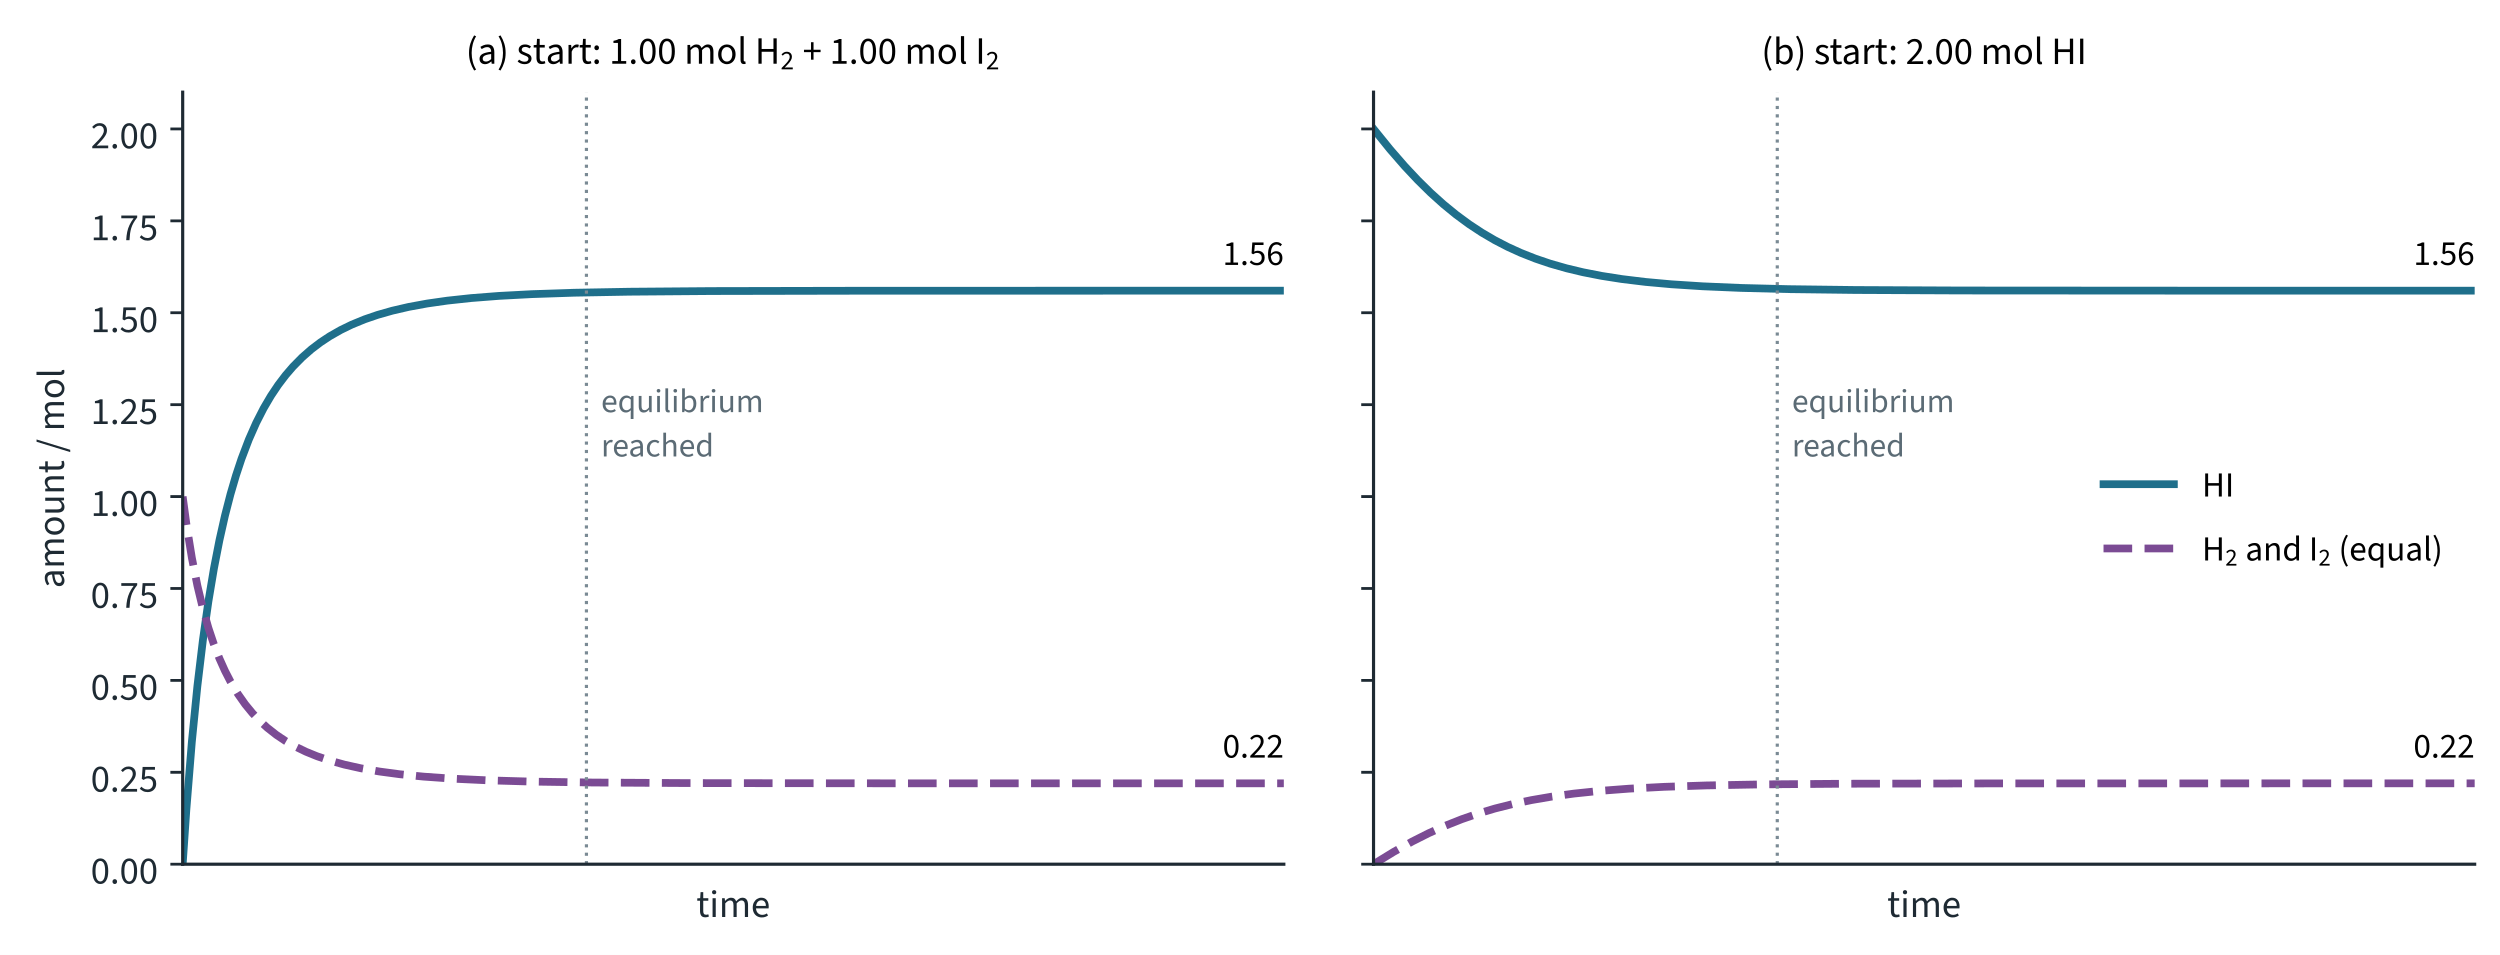
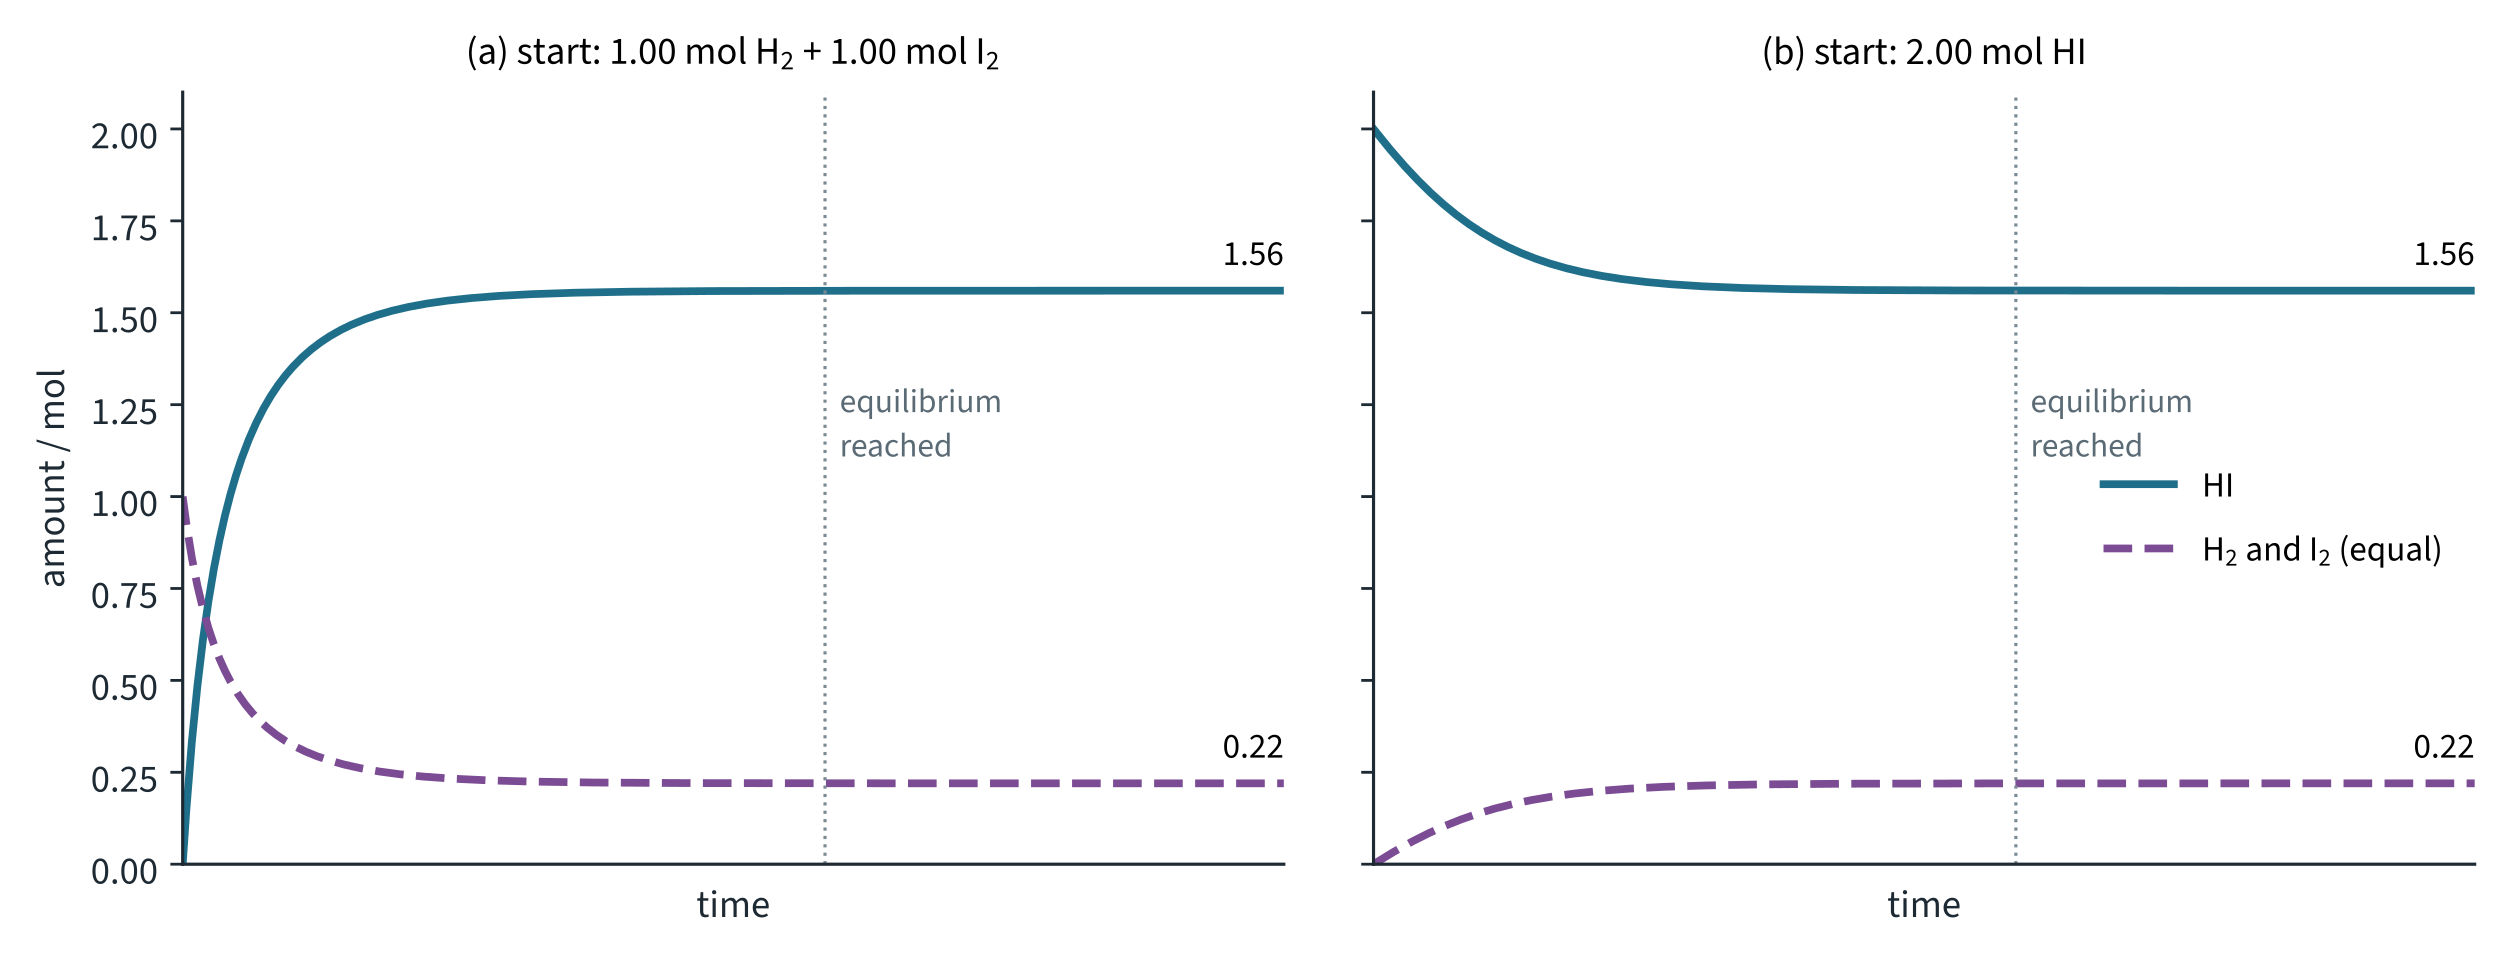
<svg xmlns="http://www.w3.org/2000/svg" xmlns:xlink="http://www.w3.org/1999/xlink" width="710.634pt" height="271.44pt" viewBox="0 0 710.634 271.44" version="1.1">
  <defs>
    <style type="text/css">*{stroke-linejoin: round; stroke-linecap: butt}</style>
  </defs>
  <g id="figure_1">
    <g id="patch_1">
      <path d="M 0 271.44  L 710.634 271.44  L 710.634 0  L 0 0  z " style="fill: #ffffff" />
    </g>
    <g id="axes_1">
      <g id="patch_2">
        <path d="M 51.928 245.654  L 364.931 245.654  L 364.931 26.2  L 51.928 26.2  z " style="fill: #ffffff" />
      </g>
      <g id="matplotlib.axis_1">
        <g id="text_1">
          <g style="fill: #1e2a33" transform="translate(197.9304 260.654) scale(0.11 -0.11)">
            <defs>
              <path id="SourceSans3-Regular-2f" d="M 1504 -58  Q 1005 -58 809 227  Q 614 512 614 979  L 614 2682  L 154 2682  L 154 3078  L 640 3110  L 704 4109  L 1146 4109  L 1146 3110  L 1984 3110  L 1984 2682  L 1146 2682  L 1146 966  Q 1146 685 1251 528  Q 1357 371 1626 371  Q 1709 371 1798 387  Q 1888 403 1978 448  L 2086 77  Q 1965 13 1814 -22  Q 1664 -58 1504 -58  z " transform="scale(0.015625)" />
              <path id="SourceSans3-Regular-24" d="M 525 0  L 525 3110  L 1050 3110  L 1050 0  L 525 0  z M 787 3750  Q 633 3750 534 3843  Q 435 3936 435 4096  Q 435 4250 534 4346  Q 633 4442 787 4442  Q 941 4442 1040 4346  Q 1139 4250 1139 4096  Q 1139 3936 1040 3843  Q 941 3750 787 3750  z " transform="scale(0.015625)" />
              <path id="SourceSans3-Regular-28" d="M 525 0  L 525 3110  L 960 3110  L 1005 2662  L 1024 2662  Q 1229 2886 1472 3036  Q 1715 3187 1990 3187  Q 2349 3187 2550 3030  Q 2752 2874 2848 2592  Q 3091 2854 3340 3020  Q 3590 3187 3872 3187  Q 4352 3187 4585 2876  Q 4819 2566 4819 1971  L 4819 0  L 4294 0  L 4294 1901  Q 4294 2336 4153 2534  Q 4013 2733 3718 2733  Q 3373 2733 2938 2253  L 2938 0  L 2413 0  L 2413 1901  Q 2413 2336 2272 2534  Q 2131 2733 1830 2733  Q 1485 2733 1050 2253  L 1050 0  L 525 0  z " transform="scale(0.015625)" />
              <path id="SourceSans3-Regular-20" d="M 1702 2758  Q 1510 2758 1328 2665  Q 1146 2573 1014 2368  Q 883 2163 838 1830  L 2458 1830  Q 2458 2285 2259 2521  Q 2061 2758 1702 2758  z M 1786 -77  Q 1370 -77 1027 115  Q 685 307 486 675  Q 288 1043 288 1555  Q 288 2061 489 2425  Q 691 2790 1014 2988  Q 1338 3187 1696 3187  Q 2298 3187 2614 2790  Q 2931 2394 2931 1728  Q 2931 1645 2924 1568  Q 2918 1491 2906 1414  L 826 1414  Q 864 890 1161 621  Q 1459 352 1850 352  Q 2074 352 2269 416  Q 2464 480 2624 589  L 2816 243  Q 2611 102 2358 12  Q 2106 -77 1786 -77  z " transform="scale(0.015625)" />
            </defs>
            <use xlink:href="#SourceSans3-Regular-2f" />
            <use xlink:href="#SourceSans3-Regular-24" transform="translate(33.79688 0)" />
            <use xlink:href="#SourceSans3-Regular-28" transform="translate(58.39062 0)" />
            <use xlink:href="#SourceSans3-Regular-20" transform="translate(141.2969 0)" />
          </g>
        </g>
      </g>
      <g id="matplotlib.axis_2">
        <g id="ytick_1">
          <g id="line2d_1">
            <defs>
-               <path id="m296b37fb9a" d="M 0 0  L -3.5 0  " style="stroke: #1e2a33; stroke-width: 0.8" />
+               <path id="m5e8df8c50b" d="M 0 0  L -3.5 0  " style="stroke: #1e2a33; stroke-width: 0.8" />
            </defs>
            <g>
-               <use xlink:href="#m296b37fb9a" x="51.928" y="245.654" style="fill: #1e2a33; stroke: #1e2a33; stroke-width: 0.8" />
+               <use xlink:href="#m5e8df8c50b" x="51.928" y="245.654" style="fill: #1e2a33; stroke: #1e2a33; stroke-width: 0.8" />
            </g>
          </g>
          <g id="text_2">
            <g style="fill: #1e2a33" transform="translate(25.786 251.154) scale(0.11 -0.11)">
              <defs>
                <path id="SourceSans3-Regular-535" d="M 1594 -77  Q 979 -77 630 476  Q 282 1030 282 2054  Q 282 3085 630 3622  Q 979 4160 1594 4160  Q 2202 4160 2550 3622  Q 2899 3085 2899 2054  Q 2899 1030 2550 476  Q 2202 -77 1594 -77  z M 1594 346  Q 1952 346 2169 752  Q 2387 1158 2387 2054  Q 2387 2950 2169 3344  Q 1952 3738 1594 3738  Q 1235 3738 1014 3344  Q 794 2950 794 2054  Q 794 1158 1014 752  Q 1235 346 1594 346  z " transform="scale(0.015625)" />
                <path id="SourceSans3-Regular-56b" d="M 800 -77  Q 640 -77 528 35  Q 416 147 416 320  Q 416 506 528 618  Q 640 730 800 730  Q 954 730 1066 618  Q 1178 506 1178 320  Q 1178 147 1066 35  Q 954 -77 800 -77  z " transform="scale(0.015625)" />
              </defs>
              <use xlink:href="#SourceSans3-Regular-535" />
              <use xlink:href="#SourceSans3-Regular-56b" transform="translate(49.70312 0)" />
              <use xlink:href="#SourceSans3-Regular-535" transform="translate(74.60938 0)" />
              <use xlink:href="#SourceSans3-Regular-535" transform="translate(124.3125 0)" />
            </g>
          </g>
        </g>
        <g id="ytick_2">
          <g id="line2d_2">
            <g>
-               <use xlink:href="#m296b37fb9a" x="51.928" y="219.529" style="fill: #1e2a33; stroke: #1e2a33; stroke-width: 0.8" />
+               <use xlink:href="#m5e8df8c50b" x="51.928" y="219.529" style="fill: #1e2a33; stroke: #1e2a33; stroke-width: 0.8" />
            </g>
          </g>
          <g id="text_3">
            <g style="fill: #1e2a33" transform="translate(25.786 225.0285) scale(0.11 -0.11)">
              <defs>
                <path id="SourceSans3-Regular-537" d="M 256 0  L 256 320  Q 870 922 1299 1386  Q 1728 1850 1952 2227  Q 2176 2605 2176 2931  Q 2176 3283 1984 3507  Q 1792 3731 1402 3731  Q 1146 3731 928 3587  Q 710 3443 531 3238  L 237 3526  Q 493 3814 784 3987  Q 1075 4160 1466 4160  Q 2035 4160 2361 3830  Q 2688 3501 2688 2963  Q 2688 2566 2467 2176  Q 2246 1786 1862 1357  Q 1478 928 979 416  Q 1146 429 1325 441  Q 1504 454 1664 454  L 2893 454  L 2893 0  L 256 0  z " transform="scale(0.015625)" />
                <path id="SourceSans3-Regular-53a" d="M 1498 -77  Q 1011 -77 691 96  Q 371 269 160 480  L 416 826  Q 602 646 845 502  Q 1088 358 1446 358  Q 1824 358 2083 611  Q 2342 864 2342 1293  Q 2342 1715 2105 1952  Q 1869 2189 1472 2189  Q 1261 2189 1110 2125  Q 960 2061 774 1939  L 493 2118  L 627 4083  L 2669 4083  L 2669 3629  L 1088 3629  L 979 2419  Q 1126 2496 1273 2541  Q 1421 2586 1606 2586  Q 1958 2586 2243 2448  Q 2528 2310 2701 2028  Q 2874 1747 2874 1306  Q 2874 864 2678 553  Q 2483 243 2169 83  Q 1856 -77 1498 -77  z " transform="scale(0.015625)" />
              </defs>
              <use xlink:href="#SourceSans3-Regular-535" />
              <use xlink:href="#SourceSans3-Regular-56b" transform="translate(49.70312 0)" />
              <use xlink:href="#SourceSans3-Regular-537" transform="translate(74.60938 0)" />
              <use xlink:href="#SourceSans3-Regular-53a" transform="translate(124.3125 0)" />
            </g>
          </g>
        </g>
        <g id="ytick_3">
          <g id="line2d_3">
            <g>
-               <use xlink:href="#m296b37fb9a" x="51.928" y="193.403" style="fill: #1e2a33; stroke: #1e2a33; stroke-width: 0.8" />
+               <use xlink:href="#m5e8df8c50b" x="51.928" y="193.403" style="fill: #1e2a33; stroke: #1e2a33; stroke-width: 0.8" />
            </g>
          </g>
          <g id="text_4">
            <g style="fill: #1e2a33" transform="translate(25.786 198.903) scale(0.11 -0.11)">
              <use xlink:href="#SourceSans3-Regular-535" />
              <use xlink:href="#SourceSans3-Regular-56b" transform="translate(49.70312 0)" />
              <use xlink:href="#SourceSans3-Regular-53a" transform="translate(74.60938 0)" />
              <use xlink:href="#SourceSans3-Regular-535" transform="translate(124.3125 0)" />
            </g>
          </g>
        </g>
        <g id="ytick_4">
          <g id="line2d_4">
            <g>
-               <use xlink:href="#m296b37fb9a" x="51.928" y="167.278" style="fill: #1e2a33; stroke: #1e2a33; stroke-width: 0.8" />
+               <use xlink:href="#m5e8df8c50b" x="51.928" y="167.278" style="fill: #1e2a33; stroke: #1e2a33; stroke-width: 0.8" />
            </g>
          </g>
          <g id="text_5">
            <g style="fill: #1e2a33" transform="translate(25.786 172.7776) scale(0.11 -0.11)">
              <defs>
                <path id="SourceSans3-Regular-53c" d="M 1094 0  Q 1133 768 1261 1376  Q 1389 1984 1648 2525  Q 1907 3066 2323 3629  L 282 3629  L 282 4083  L 2912 4083  L 2912 3757  Q 2541 3290 2304 2867  Q 2067 2445 1932 2009  Q 1798 1574 1731 1084  Q 1664 595 1638 0  L 1094 0  z " transform="scale(0.015625)" />
              </defs>
              <use xlink:href="#SourceSans3-Regular-535" />
              <use xlink:href="#SourceSans3-Regular-56b" transform="translate(49.70312 0)" />
              <use xlink:href="#SourceSans3-Regular-53c" transform="translate(74.60938 0)" />
              <use xlink:href="#SourceSans3-Regular-53a" transform="translate(124.3125 0)" />
            </g>
          </g>
        </g>
        <g id="ytick_5">
          <g id="line2d_5">
            <g>
-               <use xlink:href="#m296b37fb9a" x="51.928" y="141.152" style="fill: #1e2a33; stroke: #1e2a33; stroke-width: 0.8" />
+               <use xlink:href="#m5e8df8c50b" x="51.928" y="141.152" style="fill: #1e2a33; stroke: #1e2a33; stroke-width: 0.8" />
            </g>
          </g>
          <g id="text_6">
            <g style="fill: #1e2a33" transform="translate(25.786 146.6521) scale(0.11 -0.11)">
              <defs>
                <path id="SourceSans3-Regular-536" d="M 506 0  L 506 435  L 1440 435  L 1440 3443  L 698 3443  L 698 3782  Q 979 3834 1187 3907  Q 1395 3981 1562 4083  L 1965 4083  L 1965 435  L 2810 435  L 2810 0  L 506 0  z " transform="scale(0.015625)" />
              </defs>
              <use xlink:href="#SourceSans3-Regular-536" />
              <use xlink:href="#SourceSans3-Regular-56b" transform="translate(49.70312 0)" />
              <use xlink:href="#SourceSans3-Regular-535" transform="translate(74.60938 0)" />
              <use xlink:href="#SourceSans3-Regular-535" transform="translate(124.3125 0)" />
            </g>
          </g>
        </g>
        <g id="ytick_6">
          <g id="line2d_6">
            <g>
-               <use xlink:href="#m296b37fb9a" x="51.928" y="115.027" style="fill: #1e2a33; stroke: #1e2a33; stroke-width: 0.8" />
+               <use xlink:href="#m5e8df8c50b" x="51.928" y="115.027" style="fill: #1e2a33; stroke: #1e2a33; stroke-width: 0.8" />
            </g>
          </g>
          <g id="text_7">
            <g style="fill: #1e2a33" transform="translate(25.786 120.5266) scale(0.11 -0.11)">
              <use xlink:href="#SourceSans3-Regular-536" />
              <use xlink:href="#SourceSans3-Regular-56b" transform="translate(49.70312 0)" />
              <use xlink:href="#SourceSans3-Regular-537" transform="translate(74.60938 0)" />
              <use xlink:href="#SourceSans3-Regular-53a" transform="translate(124.3125 0)" />
            </g>
          </g>
        </g>
        <g id="ytick_7">
          <g id="line2d_7">
            <g>
-               <use xlink:href="#m296b37fb9a" x="51.928" y="88.901" style="fill: #1e2a33; stroke: #1e2a33; stroke-width: 0.8" />
+               <use xlink:href="#m5e8df8c50b" x="51.928" y="88.901" style="fill: #1e2a33; stroke: #1e2a33; stroke-width: 0.8" />
            </g>
          </g>
          <g id="text_8">
            <g style="fill: #1e2a33" transform="translate(25.786 94.40114) scale(0.11 -0.11)">
              <use xlink:href="#SourceSans3-Regular-536" />
              <use xlink:href="#SourceSans3-Regular-56b" transform="translate(49.70312 0)" />
              <use xlink:href="#SourceSans3-Regular-53a" transform="translate(74.60938 0)" />
              <use xlink:href="#SourceSans3-Regular-535" transform="translate(124.3125 0)" />
            </g>
          </g>
        </g>
        <g id="ytick_8">
          <g id="line2d_8">
            <g>
-               <use xlink:href="#m296b37fb9a" x="51.928" y="62.776" style="fill: #1e2a33; stroke: #1e2a33; stroke-width: 0.8" />
+               <use xlink:href="#m5e8df8c50b" x="51.928" y="62.776" style="fill: #1e2a33; stroke: #1e2a33; stroke-width: 0.8" />
            </g>
          </g>
          <g id="text_9">
            <g style="fill: #1e2a33" transform="translate(25.786 68.27567) scale(0.11 -0.11)">
              <use xlink:href="#SourceSans3-Regular-536" />
              <use xlink:href="#SourceSans3-Regular-56b" transform="translate(49.70312 0)" />
              <use xlink:href="#SourceSans3-Regular-53c" transform="translate(74.60938 0)" />
              <use xlink:href="#SourceSans3-Regular-53a" transform="translate(124.3125 0)" />
            </g>
          </g>
        </g>
        <g id="ytick_9">
          <g id="line2d_9">
            <g>
-               <use xlink:href="#m296b37fb9a" x="51.928" y="36.65" style="fill: #1e2a33; stroke: #1e2a33; stroke-width: 0.8" />
+               <use xlink:href="#m5e8df8c50b" x="51.928" y="36.65" style="fill: #1e2a33; stroke: #1e2a33; stroke-width: 0.8" />
            </g>
          </g>
          <g id="text_10">
            <g style="fill: #1e2a33" transform="translate(25.786 42.15019) scale(0.11 -0.11)">
              <use xlink:href="#SourceSans3-Regular-537" />
              <use xlink:href="#SourceSans3-Regular-56b" transform="translate(49.70312 0)" />
              <use xlink:href="#SourceSans3-Regular-535" transform="translate(74.60938 0)" />
              <use xlink:href="#SourceSans3-Regular-535" transform="translate(124.3125 0)" />
            </g>
          </g>
        </g>
        <g id="text_11">
          <g style="fill: #1e2a33" transform="translate(18.2 167.1687) rotate(-90) scale(0.11 -0.11)">
            <defs>
              <path id="SourceSans3-Regular-1c" d="M 1242 -77  Q 851 -77 588 153  Q 326 384 326 806  Q 326 1331 787 1600  Q 1248 1869 2246 1978  Q 2246 2176 2188 2349  Q 2131 2522 1993 2634  Q 1856 2746 1600 2746  Q 1331 2746 1094 2643  Q 858 2541 672 2426  L 467 2784  Q 685 2931 1001 3059  Q 1318 3187 1690 3187  Q 2259 3187 2515 2838  Q 2771 2490 2771 1907  L 2771 0  L 2336 0  L 2291 371  L 2272 371  Q 2042 186 1789 54  Q 1536 -77 1242 -77  z M 1389 358  Q 1613 358 1817 460  Q 2022 563 2246 762  L 2246 1600  Q 1722 1542 1414 1440  Q 1107 1338 976 1190  Q 845 1043 845 838  Q 845 582 1005 470  Q 1165 358 1389 358  z " transform="scale(0.015625)" />
              <path id="SourceSans3-Regular-2a" d="M 1734 -77  Q 1357 -77 1027 115  Q 698 307 496 672  Q 294 1037 294 1549  Q 294 2074 496 2438  Q 698 2803 1027 2995  Q 1357 3187 1734 3187  Q 2118 3187 2444 2995  Q 2771 2803 2972 2438  Q 3174 2074 3174 1549  Q 3174 1037 2972 672  Q 2771 307 2444 115  Q 2118 -77 1734 -77  z M 1734 358  Q 2138 358 2384 688  Q 2630 1018 2630 1549  Q 2630 2086 2384 2419  Q 2138 2752 1734 2752  Q 1338 2752 1088 2419  Q 838 2086 838 1549  Q 838 1018 1088 688  Q 1338 358 1734 358  z " transform="scale(0.015625)" />
              <path id="SourceSans3-Regular-30" d="M 1434 -77  Q 941 -77 710 233  Q 480 544 480 1139  L 480 3110  L 1011 3110  L 1011 1210  Q 1011 774 1148 576  Q 1286 378 1594 378  Q 1837 378 2025 502  Q 2214 627 2432 902  L 2432 3110  L 2957 3110  L 2957 0  L 2522 0  L 2477 486  L 2458 486  Q 2240 230 1997 76  Q 1754 -77 1434 -77  z " transform="scale(0.015625)" />
              <path id="SourceSans3-Regular-29" d="M 525 0  L 525 3110  L 960 3110  L 1005 2662  L 1024 2662  Q 1248 2886 1497 3036  Q 1747 3187 2067 3187  Q 2560 3187 2787 2876  Q 3014 2566 3014 1971  L 3014 0  L 2490 0  L 2490 1901  Q 2490 2336 2349 2534  Q 2208 2733 1901 2733  Q 1664 2733 1475 2611  Q 1286 2490 1050 2253  L 1050 0  L 525 0  z " transform="scale(0.015625)" />
              <path id="SourceSans3-Regular-1" transform="scale(0.015625)" />
              <path id="SourceSans3-Regular-5a8" d="M 64 -1024  L 1773 4544  L 2157 4544  L 448 -1024  L 64 -1024  z " transform="scale(0.015625)" />
              <path id="SourceSans3-Regular-27" d="M 1082 -58  Q 787 -58 656 124  Q 525 307 525 640  L 525 4557  L 1050 4557  L 1050 602  Q 1050 480 1094 429  Q 1139 378 1203 378  Q 1229 378 1251 381  Q 1274 384 1312 390  L 1382 -6  Q 1267 -58 1082 -58  z " transform="scale(0.015625)" />
            </defs>
            <use xlink:href="#SourceSans3-Regular-1c" />
            <use xlink:href="#SourceSans3-Regular-28" transform="translate(50.40625 0)" />
            <use xlink:href="#SourceSans3-Regular-2a" transform="translate(133.3125 0)" />
            <use xlink:href="#SourceSans3-Regular-30" transform="translate(187.5156 0)" />
            <use xlink:href="#SourceSans3-Regular-29" transform="translate(241.9219 0)" />
            <use xlink:href="#SourceSans3-Regular-2f" transform="translate(296.625 0)" />
            <use xlink:href="#SourceSans3-Regular-1" transform="translate(330.4219 0)" />
            <use xlink:href="#SourceSans3-Regular-5a8" transform="translate(350.4219 0)" />
            <use xlink:href="#SourceSans3-Regular-1" transform="translate(385.4219 0)" />
            <use xlink:href="#SourceSans3-Regular-28" transform="translate(405.4219 0)" />
            <use xlink:href="#SourceSans3-Regular-2a" transform="translate(488.3281 0)" />
            <use xlink:href="#SourceSans3-Regular-27" transform="translate(542.5312 0)" />
          </g>
        </g>
      </g>
      <g id="line2d_10">
-         <path d="M 51.928 245.654  L 52.973 230.151  L 54.54 210.802  L 56.108 195.027  L 57.676 181.945  L 59.243 170.945  L 60.811 161.587  L 62.379 153.545  L 63.946 146.575  L 65.514 140.489  L 67.081 135.141  L 68.649 130.414  L 70.739 124.92  L 72.829 120.192  L 74.92 116.097  L 77.01 112.528  L 79.1 109.403  L 81.19 106.655  L 83.28 104.227  L 85.893 101.578  L 88.506 99.289  L 91.118 97.305  L 93.731 95.578  L 96.866 93.792  L 100.002 92.269  L 103.659 90.768  L 107.317 89.513  L 111.498 88.323  L 116.201 87.236  L 121.426 86.277  L 127.174 85.455  L 133.967 84.723  L 141.805 84.112  L 151.211 83.611  L 163.229 83.209  L 178.906 82.921  L 202.42 82.731  L 246.314 82.64  L 364.931 82.624  L 364.931 82.624  " clip-path="url(#pedbd24866f)" style="fill: none; stroke: #1f6f8b; stroke-width: 2.2; stroke-linecap: square" />
+         <path d="M 51.928 245.654  L 52.973 230.151  L 54.54 210.802  L 56.108 195.027  L 57.676 181.945  L 59.243 170.945  L 60.811 161.587  L 62.379 153.545  L 63.946 146.575  L 65.514 140.489  L 67.081 135.141  L 68.649 130.414  L 70.739 124.92  L 72.829 120.192  L 74.92 116.097  L 77.01 112.528  L 79.1 109.403  L 81.19 106.655  L 83.28 104.227  L 85.893 101.578  L 88.506 99.289  L 91.118 97.305  L 93.731 95.578  L 96.866 93.792  L 100.002 92.269  L 103.659 90.768  L 107.317 89.513  L 111.498 88.323  L 116.201 87.236  L 121.426 86.277  L 127.174 85.455  L 133.967 84.723  L 141.805 84.112  L 151.211 83.611  L 163.229 83.209  L 178.906 82.921  L 202.42 82.731  L 246.314 82.64  L 364.931 82.624  L 364.931 82.624  " clip-path="url(#p8ca10a8593)" style="fill: none; stroke: #1f6f8b; stroke-width: 2.2; stroke-linecap: square" />
      </g>
      <g id="line2d_11">
-         <path d="M 51.928 141.152  L 52.973 148.904  L 54.54 158.578  L 56.108 166.466  L 57.676 173.007  L 59.243 178.506  L 60.811 183.186  L 62.379 187.207  L 63.946 190.692  L 65.514 193.735  L 67.604 197.228  L 69.694 200.198  L 71.784 202.744  L 73.875 204.943  L 75.965 206.853  L 78.577 208.906  L 81.19 210.652  L 83.803 212.146  L 86.938 213.668  L 90.073 214.946  L 93.731 216.19  L 97.912 217.35  L 102.614 218.394  L 107.84 219.304  L 113.588 220.074  L 120.381 220.754  L 128.742 221.346  L 138.67 221.813  L 151.211 222.173  L 168.455 222.434  L 195.627 222.595  L 253.107 222.661  L 364.931 222.667  L 364.931 222.667  " clip-path="url(#pedbd24866f)" style="fill: none; stroke-dasharray: 8.14,3.52; stroke-dashoffset: 0; stroke: #7b4b94; stroke-width: 2.2" />
+         <path d="M 51.928 141.152  L 52.973 148.904  L 54.54 158.578  L 56.108 166.466  L 57.676 173.007  L 59.243 178.506  L 60.811 183.186  L 62.379 187.207  L 63.946 190.692  L 65.514 193.735  L 67.604 197.228  L 69.694 200.198  L 71.784 202.744  L 73.875 204.943  L 75.965 206.853  L 78.577 208.906  L 81.19 210.652  L 83.803 212.146  L 86.938 213.668  L 90.073 214.946  L 93.731 216.19  L 97.912 217.35  L 102.614 218.394  L 107.84 219.304  L 113.588 220.074  L 120.381 220.754  L 128.742 221.346  L 138.67 221.813  L 151.211 222.173  L 168.455 222.434  L 195.627 222.595  L 253.107 222.661  L 364.931 222.667  L 364.931 222.667  " clip-path="url(#p8ca10a8593)" style="fill: none; stroke-dasharray: 8.14,3.52; stroke-dashoffset: 0; stroke: #7b4b94; stroke-width: 2.2" />
      </g>
      <g id="line2d_12">
-         <path d="M 166.696 245.654  L 166.696 26.2  " clip-path="url(#pedbd24866f)" style="fill: none; stroke-dasharray: 0.9,1.485; stroke-dashoffset: 0; stroke: #7a8a94; stroke-width: 0.9" />
+         <path d="M 234.513 245.654  L 234.513 26.2  " clip-path="url(#p8ca10a8593)" style="fill: none; stroke-dasharray: 0.9,1.485; stroke-dashoffset: 0; stroke: #7a8a94; stroke-width: 0.9" />
      </g>
      <g id="patch_3">
        <path d="M 51.928 245.654  L 51.928 26.2  " style="fill: none; stroke: #1e2a33; stroke-width: 0.9; stroke-linejoin: miter; stroke-linecap: square" />
      </g>
      <g id="patch_4">
        <path d="M 51.928 245.654  L 364.931 245.654  " style="fill: none; stroke: #1e2a33; stroke-width: 0.9; stroke-linejoin: miter; stroke-linecap: square" />
      </g>
      <g id="text_12">
-         <g style="fill: #5b6b75" transform="translate(170.869 117.1547) scale(0.095 -0.095)">
+         <g style="fill: #5b6b75" transform="translate(238.6863 117.1547) scale(0.095 -0.095)">
          <defs>
            <path id="SourceSans3-Regular-2c" d="M 2496 -1312  L 2496 -205  L 2522 358  Q 2336 179 2096 51  Q 1856 -77 1587 -77  Q 1005 -77 653 348  Q 301 774 301 1549  Q 301 2054 489 2422  Q 678 2790 988 2988  Q 1299 3187 1651 3187  Q 1920 3187 2125 3094  Q 2330 3002 2541 2816  L 2554 2816  L 2605 3110  L 3027 3110  L 3027 -1312  L 2496 -1312  z M 1702 365  Q 2112 365 2496 794  L 2496 2419  Q 2298 2598 2115 2672  Q 1933 2746 1741 2746  Q 1491 2746 1289 2595  Q 1088 2445 966 2179  Q 845 1914 845 1555  Q 845 998 1069 681  Q 1293 365 1702 365  z " transform="scale(0.015625)" />
            <path id="SourceSans3-Regular-1d" d="M 1901 -77  Q 1683 -77 1449 28  Q 1216 134 1011 320  L 992 320  L 947 0  L 525 0  L 525 4557  L 1050 4557  L 1050 3315  L 1037 2752  Q 1248 2938 1501 3062  Q 1754 3187 2010 3187  Q 2618 3187 2931 2758  Q 3245 2330 3245 1606  Q 3245 1075 3056 697  Q 2867 320 2563 121  Q 2259 -77 1901 -77  z M 1811 365  Q 2195 365 2448 694  Q 2701 1024 2701 1600  Q 2701 2112 2512 2429  Q 2323 2746 1882 2746  Q 1683 2746 1478 2637  Q 1274 2528 1050 2323  L 1050 691  Q 1254 512 1456 438  Q 1658 365 1811 365  z " transform="scale(0.015625)" />
            <path id="SourceSans3-Regular-2d" d="M 525 0  L 525 3110  L 960 3110  L 1005 2547  L 1024 2547  Q 1178 2842 1408 3014  Q 1638 3187 1907 3187  Q 2093 3187 2240 3123  L 2125 2675  Q 2054 2694 1993 2704  Q 1933 2714 1837 2714  Q 1638 2714 1424 2554  Q 1210 2394 1050 1997  L 1050 0  L 525 0  z " transform="scale(0.015625)" />
          </defs>
          <use xlink:href="#SourceSans3-Regular-20" />
          <use xlink:href="#SourceSans3-Regular-2c" transform="translate(49.59375 0)" />
          <use xlink:href="#SourceSans3-Regular-30" transform="translate(105.0938 0)" />
          <use xlink:href="#SourceSans3-Regular-24" transform="translate(159.5 0)" />
          <use xlink:href="#SourceSans3-Regular-27" transform="translate(184.0938 0)" />
          <use xlink:href="#SourceSans3-Regular-24" transform="translate(209.5938 0)" />
          <use xlink:href="#SourceSans3-Regular-1d" transform="translate(234.1875 0)" />
          <use xlink:href="#SourceSans3-Regular-2d" transform="translate(289.4844 0)" />
          <use xlink:href="#SourceSans3-Regular-24" transform="translate(324.1875 0)" />
          <use xlink:href="#SourceSans3-Regular-30" transform="translate(348.7812 0)" />
          <use xlink:href="#SourceSans3-Regular-28" transform="translate(403.1875 0)" />
        </g>
-         <g style="fill: #5b6b75" transform="translate(170.869 129.7517) scale(0.095 -0.095)">
+         <g style="fill: #5b6b75" transform="translate(238.6863 129.7517) scale(0.095 -0.095)">
          <defs>
            <path id="SourceSans3-Regular-1e" d="M 1760 -77  Q 1344 -77 1011 115  Q 678 307 486 672  Q 294 1037 294 1549  Q 294 2074 502 2438  Q 710 2803 1052 2995  Q 1395 3187 1792 3187  Q 2099 3187 2320 3084  Q 2541 2982 2701 2822  L 2438 2502  Q 2317 2611 2166 2681  Q 2016 2752 1811 2752  Q 1536 2752 1315 2601  Q 1094 2451 966 2179  Q 838 1907 838 1549  Q 838 1018 1107 688  Q 1376 358 1805 358  Q 2016 358 2201 441  Q 2387 525 2528 653  L 2758 333  Q 2566 147 2313 35  Q 2061 -77 1760 -77  z " transform="scale(0.015625)" />
            <path id="SourceSans3-Regular-23" d="M 525 0  L 525 4557  L 1050 4557  L 1050 3315  L 1030 2675  Q 1254 2886 1500 3036  Q 1747 3187 2067 3187  Q 2560 3187 2787 2876  Q 3014 2566 3014 1971  L 3014 0  L 2490 0  L 2490 1901  Q 2490 2336 2349 2534  Q 2208 2733 1901 2733  Q 1664 2733 1475 2611  Q 1286 2490 1050 2253  L 1050 0  L 525 0  z " transform="scale(0.015625)" />
            <path id="SourceSans3-Regular-1f" d="M 1587 -77  Q 1005 -77 653 348  Q 301 774 301 1549  Q 301 2054 489 2422  Q 678 2790 988 2988  Q 1299 3187 1651 3187  Q 1920 3187 2118 3091  Q 2317 2995 2522 2829  L 2496 3360  L 2496 4557  L 3027 4557  L 3027 0  L 2592 0  L 2547 365  L 2528 365  Q 2349 186 2105 54  Q 1862 -77 1587 -77  z M 1702 365  Q 2112 365 2496 794  L 2496 2419  Q 2298 2598 2115 2672  Q 1933 2746 1741 2746  Q 1491 2746 1289 2595  Q 1088 2445 966 2179  Q 845 1914 845 1555  Q 845 998 1069 681  Q 1293 365 1702 365  z " transform="scale(0.015625)" />
          </defs>
          <use xlink:href="#SourceSans3-Regular-2d" />
          <use xlink:href="#SourceSans3-Regular-20" transform="translate(33.70312 0)" />
          <use xlink:href="#SourceSans3-Regular-1c" transform="translate(81.89062 0)" />
          <use xlink:href="#SourceSans3-Regular-1e" transform="translate(132.2969 0)" />
          <use xlink:href="#SourceSans3-Regular-23" transform="translate(177.8906 0)" />
          <use xlink:href="#SourceSans3-Regular-20" transform="translate(232.2969 0)" />
          <use xlink:href="#SourceSans3-Regular-1f" transform="translate(281.8906 0)" />
        </g>
      </g>
      <g id="text_13">
        <g transform="translate(347.5294 75.30921) scale(0.1 -0.1)">
          <defs>
            <path id="SourceSans3-Regular-53b" d="M 1670 2099  Q 1472 2099 1241 1971  Q 1011 1843 819 1562  Q 870 966 1097 652  Q 1325 339 1715 339  Q 2016 339 2221 585  Q 2426 832 2426 1235  Q 2426 1632 2237 1865  Q 2048 2099 1670 2099  z M 1715 -77  Q 1318 -77 998 140  Q 678 358 492 796  Q 307 1235 307 1888  Q 307 2707 528 3206  Q 749 3706 1104 3933  Q 1459 4160 1862 4160  Q 2195 4160 2435 4035  Q 2675 3910 2848 3725  L 2554 3398  Q 2432 3546 2253 3632  Q 2074 3718 1882 3718  Q 1594 3718 1357 3555  Q 1120 3392 969 3011  Q 819 2630 806 1984  Q 998 2221 1254 2358  Q 1510 2496 1760 2496  Q 2291 2496 2608 2179  Q 2925 1862 2925 1235  Q 2925 845 2758 550  Q 2592 256 2320 89  Q 2048 -77 1715 -77  z " transform="scale(0.015625)" />
          </defs>
          <use xlink:href="#SourceSans3-Regular-536" />
          <use xlink:href="#SourceSans3-Regular-56b" transform="translate(49.70312 0)" />
          <use xlink:href="#SourceSans3-Regular-53a" transform="translate(74.60938 0)" />
          <use xlink:href="#SourceSans3-Regular-53b" transform="translate(124.3125 0)" />
        </g>
      </g>
      <g id="text_14">
        <g transform="translate(347.5294 215.3518) scale(0.1 -0.1)">
          <use xlink:href="#SourceSans3-Regular-535" />
          <use xlink:href="#SourceSans3-Regular-56b" transform="translate(49.70312 0)" />
          <use xlink:href="#SourceSans3-Regular-537" transform="translate(74.60938 0)" />
          <use xlink:href="#SourceSans3-Regular-537" transform="translate(124.3125 0)" />
        </g>
      </g>
      <g id="text_15">
        <g transform="translate(132.4193 18.2) scale(0.11 -0.11)">
          <defs>
            <path id="SourceSans3-Regular-5a2" d="M 1370 -1126  Q 973 -480 749 227  Q 525 934 525 1779  Q 525 2624 749 3334  Q 973 4045 1370 4685  L 1696 4531  Q 1325 3923 1142 3216  Q 960 2509 960 1779  Q 960 1050 1142 342  Q 1325 -365 1696 -973  L 1370 -1126  z " transform="scale(0.015625)" />
            <path id="SourceSans3-Regular-5a3" d="M 570 -1126  L 243 -973  Q 614 -365 796 342  Q 979 1050 979 1779  Q 979 2509 796 3216  Q 614 3923 243 4531  L 570 4685  Q 966 4045 1190 3334  Q 1414 2624 1414 1779  Q 1414 934 1190 227  Q 966 -480 570 -1126  z " transform="scale(0.015625)" />
            <path id="SourceSans3-Regular-2e" d="M 1338 -77  Q 998 -77 697 41  Q 397 160 179 371  L 422 678  Q 627 512 848 422  Q 1069 333 1357 333  Q 1664 333 1817 477  Q 1971 621 1971 819  Q 1971 979 1868 1084  Q 1766 1190 1606 1264  Q 1446 1338 1267 1402  Q 1037 1485 825 1597  Q 614 1709 483 1878  Q 352 2048 352 2304  Q 352 2682 637 2934  Q 922 3187 1427 3187  Q 1715 3187 1964 3088  Q 2214 2989 2394 2835  L 2150 2534  Q 1990 2650 1814 2714  Q 1638 2778 1427 2778  Q 1133 2778 995 2643  Q 858 2509 858 2330  Q 858 2118 1043 2009  Q 1229 1901 1517 1798  Q 1760 1715 1981 1600  Q 2202 1485 2339 1309  Q 2477 1133 2477 851  Q 2477 602 2345 390  Q 2214 179 1961 51  Q 1709 -77 1338 -77  z " transform="scale(0.015625)" />
            <path id="SourceSans3-Regular-56d" d="M 800 2233  Q 640 2233 528 2345  Q 416 2457 416 2630  Q 416 2816 528 2928  Q 640 3040 800 3040  Q 954 3040 1066 2928  Q 1178 2816 1178 2630  Q 1178 2457 1066 2345  Q 954 2233 800 2233  z M 800 -77  Q 640 -77 528 35  Q 416 147 416 320  Q 416 506 528 618  Q 640 730 800 730  Q 954 730 1066 618  Q 1178 506 1178 320  Q 1178 147 1066 35  Q 954 -77 800 -77  z " transform="scale(0.015625)" />
            <path id="SourceSans3-Regular-9" d="M 576 0  L 576 4198  L 1107 4198  L 1107 2438  L 3059 2438  L 3059 4198  L 3597 4198  L 3597 0  L 3059 0  L 3059 1978  L 1107 1978  L 1107 0  L 576 0  z " transform="scale(0.015625)" />
            <path id="SourceSans3-Regular-872" d="M 1382 666  L 1382 1914  L 218 1914  L 218 2310  L 1382 2310  L 1382 3558  L 1798 3558  L 1798 2310  L 2963 2310  L 2963 1914  L 1798 1914  L 1798 666  L 1382 666  z " transform="scale(0.015625)" />
            <path id="SourceSans3-Regular-a" d="M 576 0  L 576 4198  L 1107 4198  L 1107 0  L 576 0  z " transform="scale(0.015625)" />
          </defs>
          <use xlink:href="#SourceSans3-Regular-5a2" transform="translate(0 0.796875)" />
          <use xlink:href="#SourceSans3-Regular-1c" transform="translate(30.29997 0.796875)" />
          <use xlink:href="#SourceSans3-Regular-5a3" transform="translate(80.69992 0.796875)" />
          <use xlink:href="#SourceSans3-Regular-1" transform="translate(110.9999 0.796875)" />
          <use xlink:href="#SourceSans3-Regular-2e" transform="translate(130.9999 0.796875)" />
          <use xlink:href="#SourceSans3-Regular-2f" transform="translate(172.8998 0.796875)" />
          <use xlink:href="#SourceSans3-Regular-1c" transform="translate(206.6998 0.796875)" />
          <use xlink:href="#SourceSans3-Regular-2d" transform="translate(257.0998 0.796875)" />
          <use xlink:href="#SourceSans3-Regular-2f" transform="translate(291.7997 0.796875)" />
          <use xlink:href="#SourceSans3-Regular-56d" transform="translate(325.5997 0.796875)" />
          <use xlink:href="#SourceSans3-Regular-1" transform="translate(350.4997 0.796875)" />
          <use xlink:href="#SourceSans3-Regular-536" transform="translate(370.4997 0.796875)" />
          <use xlink:href="#SourceSans3-Regular-56b" transform="translate(420.1996 0.796875)" />
          <use xlink:href="#SourceSans3-Regular-535" transform="translate(445.0996 0.796875)" />
          <use xlink:href="#SourceSans3-Regular-535" transform="translate(494.7995 0.796875)" />
          <use xlink:href="#SourceSans3-Regular-1" transform="translate(544.4995 0.796875)" />
          <use xlink:href="#SourceSans3-Regular-28" transform="translate(564.4995 0.796875)" />
          <use xlink:href="#SourceSans3-Regular-2a" transform="translate(647.3994 0.796875)" />
          <use xlink:href="#SourceSans3-Regular-27" transform="translate(701.5993 0.796875)" />
          <use xlink:href="#SourceSans3-Regular-1" transform="translate(727.0993 0.796875)" />
          <use xlink:href="#SourceSans3-Regular-9" transform="translate(747.0993 0.796875)" />
          <use xlink:href="#SourceSans3-Regular-537" transform="translate(813.1496 -13.78125) scale(0.7)" />
          <use xlink:href="#SourceSans3-Regular-1" transform="translate(850.3693 0.796875)" />
          <use xlink:href="#SourceSans3-Regular-872" transform="translate(870.3693 0.796875)" />
          <use xlink:href="#SourceSans3-Regular-1" transform="translate(920.0692 0.796875)" />
          <use xlink:href="#SourceSans3-Regular-536" transform="translate(940.0692 0.796875)" />
          <use xlink:href="#SourceSans3-Regular-56b" transform="translate(989.7692 0.796875)" />
          <use xlink:href="#SourceSans3-Regular-535" transform="translate(1014.669 0.796875)" />
          <use xlink:href="#SourceSans3-Regular-535" transform="translate(1064.369 0.796875)" />
          <use xlink:href="#SourceSans3-Regular-1" transform="translate(1114.069 0.796875)" />
          <use xlink:href="#SourceSans3-Regular-28" transform="translate(1134.069 0.796875)" />
          <use xlink:href="#SourceSans3-Regular-2a" transform="translate(1216.969 0.796875)" />
          <use xlink:href="#SourceSans3-Regular-27" transform="translate(1271.169 0.796875)" />
          <use xlink:href="#SourceSans3-Regular-1" transform="translate(1296.669 0.796875)" />
          <use xlink:href="#SourceSans3-Regular-a" transform="translate(1316.669 0.796875)" />
          <use xlink:href="#SourceSans3-Regular-537" transform="translate(1343.819 -13.78125) scale(0.7)" />
        </g>
      </g>
    </g>
    <g id="axes_2">
      <g id="patch_5">
        <path d="M 390.431 245.654  L 703.434 245.654  L 703.434 26.2  L 390.431 26.2  z " style="fill: #ffffff" />
      </g>
      <g id="matplotlib.axis_3">
        <g id="text_16">
          <g style="fill: #1e2a33" transform="translate(536.4336 260.654) scale(0.11 -0.11)">
            <use xlink:href="#SourceSans3-Regular-2f" />
            <use xlink:href="#SourceSans3-Regular-24" transform="translate(33.79688 0)" />
            <use xlink:href="#SourceSans3-Regular-28" transform="translate(58.39062 0)" />
            <use xlink:href="#SourceSans3-Regular-20" transform="translate(141.2969 0)" />
          </g>
        </g>
      </g>
      <g id="matplotlib.axis_4">
        <g id="ytick_10">
          <g id="line2d_13">
            <g>
-               <use xlink:href="#m296b37fb9a" x="390.431" y="245.654" style="fill: #1e2a33; stroke: #1e2a33; stroke-width: 0.8" />
+               <use xlink:href="#m5e8df8c50b" x="390.431" y="245.654" style="fill: #1e2a33; stroke: #1e2a33; stroke-width: 0.8" />
            </g>
          </g>
        </g>
        <g id="ytick_11">
          <g id="line2d_14">
            <g>
-               <use xlink:href="#m296b37fb9a" x="390.431" y="219.529" style="fill: #1e2a33; stroke: #1e2a33; stroke-width: 0.8" />
+               <use xlink:href="#m5e8df8c50b" x="390.431" y="219.529" style="fill: #1e2a33; stroke: #1e2a33; stroke-width: 0.8" />
            </g>
          </g>
        </g>
        <g id="ytick_12">
          <g id="line2d_15">
            <g>
-               <use xlink:href="#m296b37fb9a" x="390.431" y="193.403" style="fill: #1e2a33; stroke: #1e2a33; stroke-width: 0.8" />
+               <use xlink:href="#m5e8df8c50b" x="390.431" y="193.403" style="fill: #1e2a33; stroke: #1e2a33; stroke-width: 0.8" />
            </g>
          </g>
        </g>
        <g id="ytick_13">
          <g id="line2d_16">
            <g>
-               <use xlink:href="#m296b37fb9a" x="390.431" y="167.278" style="fill: #1e2a33; stroke: #1e2a33; stroke-width: 0.8" />
+               <use xlink:href="#m5e8df8c50b" x="390.431" y="167.278" style="fill: #1e2a33; stroke: #1e2a33; stroke-width: 0.8" />
            </g>
          </g>
        </g>
        <g id="ytick_14">
          <g id="line2d_17">
            <g>
-               <use xlink:href="#m296b37fb9a" x="390.431" y="141.152" style="fill: #1e2a33; stroke: #1e2a33; stroke-width: 0.8" />
+               <use xlink:href="#m5e8df8c50b" x="390.431" y="141.152" style="fill: #1e2a33; stroke: #1e2a33; stroke-width: 0.8" />
            </g>
          </g>
        </g>
        <g id="ytick_15">
          <g id="line2d_18">
            <g>
-               <use xlink:href="#m296b37fb9a" x="390.431" y="115.027" style="fill: #1e2a33; stroke: #1e2a33; stroke-width: 0.8" />
+               <use xlink:href="#m5e8df8c50b" x="390.431" y="115.027" style="fill: #1e2a33; stroke: #1e2a33; stroke-width: 0.8" />
            </g>
          </g>
        </g>
        <g id="ytick_16">
          <g id="line2d_19">
            <g>
-               <use xlink:href="#m296b37fb9a" x="390.431" y="88.901" style="fill: #1e2a33; stroke: #1e2a33; stroke-width: 0.8" />
+               <use xlink:href="#m5e8df8c50b" x="390.431" y="88.901" style="fill: #1e2a33; stroke: #1e2a33; stroke-width: 0.8" />
            </g>
          </g>
        </g>
        <g id="ytick_17">
          <g id="line2d_20">
            <g>
-               <use xlink:href="#m296b37fb9a" x="390.431" y="62.776" style="fill: #1e2a33; stroke: #1e2a33; stroke-width: 0.8" />
+               <use xlink:href="#m5e8df8c50b" x="390.431" y="62.776" style="fill: #1e2a33; stroke: #1e2a33; stroke-width: 0.8" />
            </g>
          </g>
        </g>
        <g id="ytick_18">
          <g id="line2d_21">
            <g>
-               <use xlink:href="#m296b37fb9a" x="390.431" y="36.65" style="fill: #1e2a33; stroke: #1e2a33; stroke-width: 0.8" />
+               <use xlink:href="#m5e8df8c50b" x="390.431" y="36.65" style="fill: #1e2a33; stroke: #1e2a33; stroke-width: 0.8" />
            </g>
          </g>
        </g>
      </g>
      <g id="line2d_22">
-         <path d="M 390.431 36.65  L 395.134 42.457  L 399.314 47.266  L 402.972 51.168  L 406.63 54.769  L 410.288 58.063  L 413.945 61.051  L 417.603 63.742  L 421.261 66.149  L 424.919 68.29  L 428.577 70.183  L 432.234 71.85  L 436.415 73.505  L 440.595 74.923  L 445.298 76.27  L 450.001 77.391  L 455.226 78.415  L 460.974 79.317  L 467.767 80.143  L 475.083 80.806  L 483.966 81.381  L 494.94 81.848  L 508.526 82.192  L 527.337 82.432  L 557.645 82.572  L 629.756 82.622  L 703.434 82.624  L 703.434 82.624  " clip-path="url(#p971d5200aa)" style="fill: none; stroke: #1f6f8b; stroke-width: 2.2; stroke-linecap: square" />
+         <path d="M 390.431 36.65  L 395.134 42.457  L 399.314 47.266  L 402.972 51.168  L 406.63 54.769  L 410.288 58.063  L 413.945 61.051  L 417.603 63.742  L 421.261 66.149  L 424.919 68.29  L 428.577 70.183  L 432.234 71.85  L 436.415 73.505  L 440.595 74.923  L 445.298 76.27  L 450.001 77.391  L 455.226 78.415  L 460.974 79.317  L 467.767 80.143  L 475.083 80.806  L 483.966 81.381  L 494.94 81.848  L 508.526 82.192  L 527.337 82.432  L 557.645 82.572  L 629.756 82.622  L 703.434 82.624  L 703.434 82.624  " clip-path="url(#p709f03b419)" style="fill: none; stroke: #1f6f8b; stroke-width: 2.2; stroke-linecap: square" />
      </g>
      <g id="line2d_23">
-         <path d="M 390.431 245.654  L 396.179 242.133  L 401.404 239.213  L 406.107 236.842  L 410.81 234.725  L 415.513 232.859  L 420.216 231.234  L 424.919 229.834  L 430.144 228.517  L 435.37 227.422  L 441.118 226.437  L 447.388 225.582  L 454.704 224.818  L 463.064 224.181  L 472.993 223.661  L 485.011 223.262  L 501.21 222.963  L 524.725 222.775  L 568.618 222.683  L 703.434 222.667  L 703.434 222.667  " clip-path="url(#p971d5200aa)" style="fill: none; stroke-dasharray: 8.14,3.52; stroke-dashoffset: 0; stroke: #7b4b94; stroke-width: 2.2" />
+         <path d="M 390.431 245.654  L 396.179 242.133  L 401.404 239.213  L 406.107 236.842  L 410.81 234.725  L 415.513 232.859  L 420.216 231.234  L 424.919 229.834  L 430.144 228.517  L 435.37 227.422  L 441.118 226.437  L 447.388 225.582  L 454.704 224.818  L 463.064 224.181  L 472.993 223.661  L 485.011 223.262  L 501.21 222.963  L 524.725 222.775  L 568.618 222.683  L 703.434 222.667  L 703.434 222.667  " clip-path="url(#p709f03b419)" style="fill: none; stroke-dasharray: 8.14,3.52; stroke-dashoffset: 0; stroke: #7b4b94; stroke-width: 2.2" />
      </g>
      <g id="line2d_24">
-         <path d="M 505.199 245.654  L 505.199 26.2  " clip-path="url(#p971d5200aa)" style="fill: none; stroke-dasharray: 0.9,1.485; stroke-dashoffset: 0; stroke: #7a8a94; stroke-width: 0.9" />
+         <path d="M 573.016 245.654  L 573.016 26.2  " clip-path="url(#p709f03b419)" style="fill: none; stroke-dasharray: 0.9,1.485; stroke-dashoffset: 0; stroke: #7a8a94; stroke-width: 0.9" />
      </g>
      <g id="patch_6">
        <path d="M 390.431 245.654  L 390.431 26.2  " style="fill: none; stroke: #1e2a33; stroke-width: 0.9; stroke-linejoin: miter; stroke-linecap: square" />
      </g>
      <g id="patch_7">
        <path d="M 390.431 245.654  L 703.434 245.654  " style="fill: none; stroke: #1e2a33; stroke-width: 0.9; stroke-linejoin: miter; stroke-linecap: square" />
      </g>
      <g id="text_17">
-         <g style="fill: #5b6b75" transform="translate(509.3722 117.1547) scale(0.095 -0.095)">
+         <g style="fill: #5b6b75" transform="translate(577.1896 117.1547) scale(0.095 -0.095)">
          <use xlink:href="#SourceSans3-Regular-20" />
          <use xlink:href="#SourceSans3-Regular-2c" transform="translate(49.59375 0)" />
          <use xlink:href="#SourceSans3-Regular-30" transform="translate(105.0938 0)" />
          <use xlink:href="#SourceSans3-Regular-24" transform="translate(159.5 0)" />
          <use xlink:href="#SourceSans3-Regular-27" transform="translate(184.0938 0)" />
          <use xlink:href="#SourceSans3-Regular-24" transform="translate(209.5938 0)" />
          <use xlink:href="#SourceSans3-Regular-1d" transform="translate(234.1875 0)" />
          <use xlink:href="#SourceSans3-Regular-2d" transform="translate(289.4844 0)" />
          <use xlink:href="#SourceSans3-Regular-24" transform="translate(324.1875 0)" />
          <use xlink:href="#SourceSans3-Regular-30" transform="translate(348.7812 0)" />
          <use xlink:href="#SourceSans3-Regular-28" transform="translate(403.1875 0)" />
        </g>
-         <g style="fill: #5b6b75" transform="translate(509.3722 129.7517) scale(0.095 -0.095)">
+         <g style="fill: #5b6b75" transform="translate(577.1896 129.7517) scale(0.095 -0.095)">
          <use xlink:href="#SourceSans3-Regular-2d" />
          <use xlink:href="#SourceSans3-Regular-20" transform="translate(33.70312 0)" />
          <use xlink:href="#SourceSans3-Regular-1c" transform="translate(81.89062 0)" />
          <use xlink:href="#SourceSans3-Regular-1e" transform="translate(132.2969 0)" />
          <use xlink:href="#SourceSans3-Regular-23" transform="translate(177.8906 0)" />
          <use xlink:href="#SourceSans3-Regular-20" transform="translate(232.2969 0)" />
          <use xlink:href="#SourceSans3-Regular-1f" transform="translate(281.8906 0)" />
        </g>
      </g>
      <g id="text_18">
        <g transform="translate(686.0327 75.30902) scale(0.1 -0.1)">
          <use xlink:href="#SourceSans3-Regular-536" />
          <use xlink:href="#SourceSans3-Regular-56b" transform="translate(49.70312 0)" />
          <use xlink:href="#SourceSans3-Regular-53a" transform="translate(74.60938 0)" />
          <use xlink:href="#SourceSans3-Regular-53b" transform="translate(124.3125 0)" />
        </g>
      </g>
      <g id="text_19">
        <g transform="translate(686.0327 215.3519) scale(0.1 -0.1)">
          <use xlink:href="#SourceSans3-Regular-535" />
          <use xlink:href="#SourceSans3-Regular-56b" transform="translate(49.70312 0)" />
          <use xlink:href="#SourceSans3-Regular-537" transform="translate(74.60938 0)" />
          <use xlink:href="#SourceSans3-Regular-537" transform="translate(124.3125 0)" />
        </g>
      </g>
      <g id="text_20">
        <g transform="translate(500.6862 18.2) scale(0.11 -0.11)">
          <use xlink:href="#SourceSans3-Regular-5a2" />
          <use xlink:href="#SourceSans3-Regular-1d" transform="translate(30.29688 0)" />
          <use xlink:href="#SourceSans3-Regular-5a3" transform="translate(85.59375 0)" />
          <use xlink:href="#SourceSans3-Regular-1" transform="translate(115.8906 0)" />
          <use xlink:href="#SourceSans3-Regular-2e" transform="translate(135.8906 0)" />
          <use xlink:href="#SourceSans3-Regular-2f" transform="translate(175.7969 0)" />
          <use xlink:href="#SourceSans3-Regular-1c" transform="translate(207.5 0)" />
          <use xlink:href="#SourceSans3-Regular-2d" transform="translate(257.9062 0)" />
          <use xlink:href="#SourceSans3-Regular-2f" transform="translate(292.6094 0)" />
          <use xlink:href="#SourceSans3-Regular-56d" transform="translate(327.8125 0)" />
          <use xlink:href="#SourceSans3-Regular-1" transform="translate(352.7188 0)" />
          <use xlink:href="#SourceSans3-Regular-537" transform="translate(372.7188 0)" />
          <use xlink:href="#SourceSans3-Regular-56b" transform="translate(422.4219 0)" />
          <use xlink:href="#SourceSans3-Regular-535" transform="translate(447.3281 0)" />
          <use xlink:href="#SourceSans3-Regular-535" transform="translate(497.0312 0)" />
          <use xlink:href="#SourceSans3-Regular-1" transform="translate(546.7344 0)" />
          <use xlink:href="#SourceSans3-Regular-28" transform="translate(566.7344 0)" />
          <use xlink:href="#SourceSans3-Regular-2a" transform="translate(649.6406 0)" />
          <use xlink:href="#SourceSans3-Regular-27" transform="translate(703.8438 0)" />
          <use xlink:href="#SourceSans3-Regular-1" transform="translate(729.3438 0)" />
          <use xlink:href="#SourceSans3-Regular-9" transform="translate(749.3438 0)" />
          <use xlink:href="#SourceSans3-Regular-a" transform="translate(814.5469 0)" />
        </g>
      </g>
      <g id="legend_1">
        <g id="line2d_25">
          <path d="M 597.934 137.64  L 607.934 137.64  L 617.934 137.64  " style="fill: none; stroke: #1f6f8b; stroke-width: 2.2; stroke-linecap: square" />
        </g>
        <g id="text_21">
          <g transform="translate(625.9342 141.1397) scale(0.1 -0.1)">
            <use xlink:href="#SourceSans3-Regular-9" />
            <use xlink:href="#SourceSans3-Regular-a" transform="translate(65.20312 0)" />
          </g>
        </g>
        <g id="line2d_26">
          <path d="M 597.934 155.9  L 607.934 155.9  L 617.934 155.9  " style="fill: none; stroke-dasharray: 8.14,3.52; stroke-dashoffset: 0; stroke: #7b4b94; stroke-width: 2.2" />
        </g>
        <g id="text_22">
          <g transform="translate(625.9342 159.3997) scale(0.1 -0.1)">
            <use xlink:href="#SourceSans3-Regular-9" transform="translate(0 0.796875)" />
            <use xlink:href="#SourceSans3-Regular-537" transform="translate(66.05033 -13.78125) scale(0.7)" />
            <use xlink:href="#SourceSans3-Regular-1" transform="translate(103.27 0.796875)" />
            <use xlink:href="#SourceSans3-Regular-1c" transform="translate(123.27 0.796875)" />
            <use xlink:href="#SourceSans3-Regular-29" transform="translate(173.6699 0.796875)" />
            <use xlink:href="#SourceSans3-Regular-1f" transform="translate(228.3699 0.796875)" />
            <use xlink:href="#SourceSans3-Regular-1" transform="translate(283.8698 0.796875)" />
            <use xlink:href="#SourceSans3-Regular-a" transform="translate(303.8698 0.796875)" />
            <use xlink:href="#SourceSans3-Regular-537" transform="translate(331.0202 -13.78125) scale(0.7)" />
            <use xlink:href="#SourceSans3-Regular-1" transform="translate(368.2398 0.796875)" />
            <use xlink:href="#SourceSans3-Regular-5a2" transform="translate(388.2398 0.796875)" />
            <use xlink:href="#SourceSans3-Regular-20" transform="translate(418.5398 0.796875)" />
            <use xlink:href="#SourceSans3-Regular-2c" transform="translate(468.1397 0.796875)" />
            <use xlink:href="#SourceSans3-Regular-30" transform="translate(523.6397 0.796875)" />
            <use xlink:href="#SourceSans3-Regular-1c" transform="translate(578.0396 0.796875)" />
            <use xlink:href="#SourceSans3-Regular-27" transform="translate(628.4396 0.796875)" />
            <use xlink:href="#SourceSans3-Regular-5a3" transform="translate(653.9396 0.796875)" />
          </g>
        </g>
      </g>
    </g>
  </g>
  <defs>
-     <clipPath id="pedbd24866f">
+     <clipPath id="p8ca10a8593">
      <rect x="51.928" y="26.2" width="313.003" height="219.454" />
    </clipPath>
-     <clipPath id="p971d5200aa">
+     <clipPath id="p709f03b419">
      <rect x="390.431" y="26.2" width="313.003" height="219.454" />
    </clipPath>
  </defs>
</svg>
